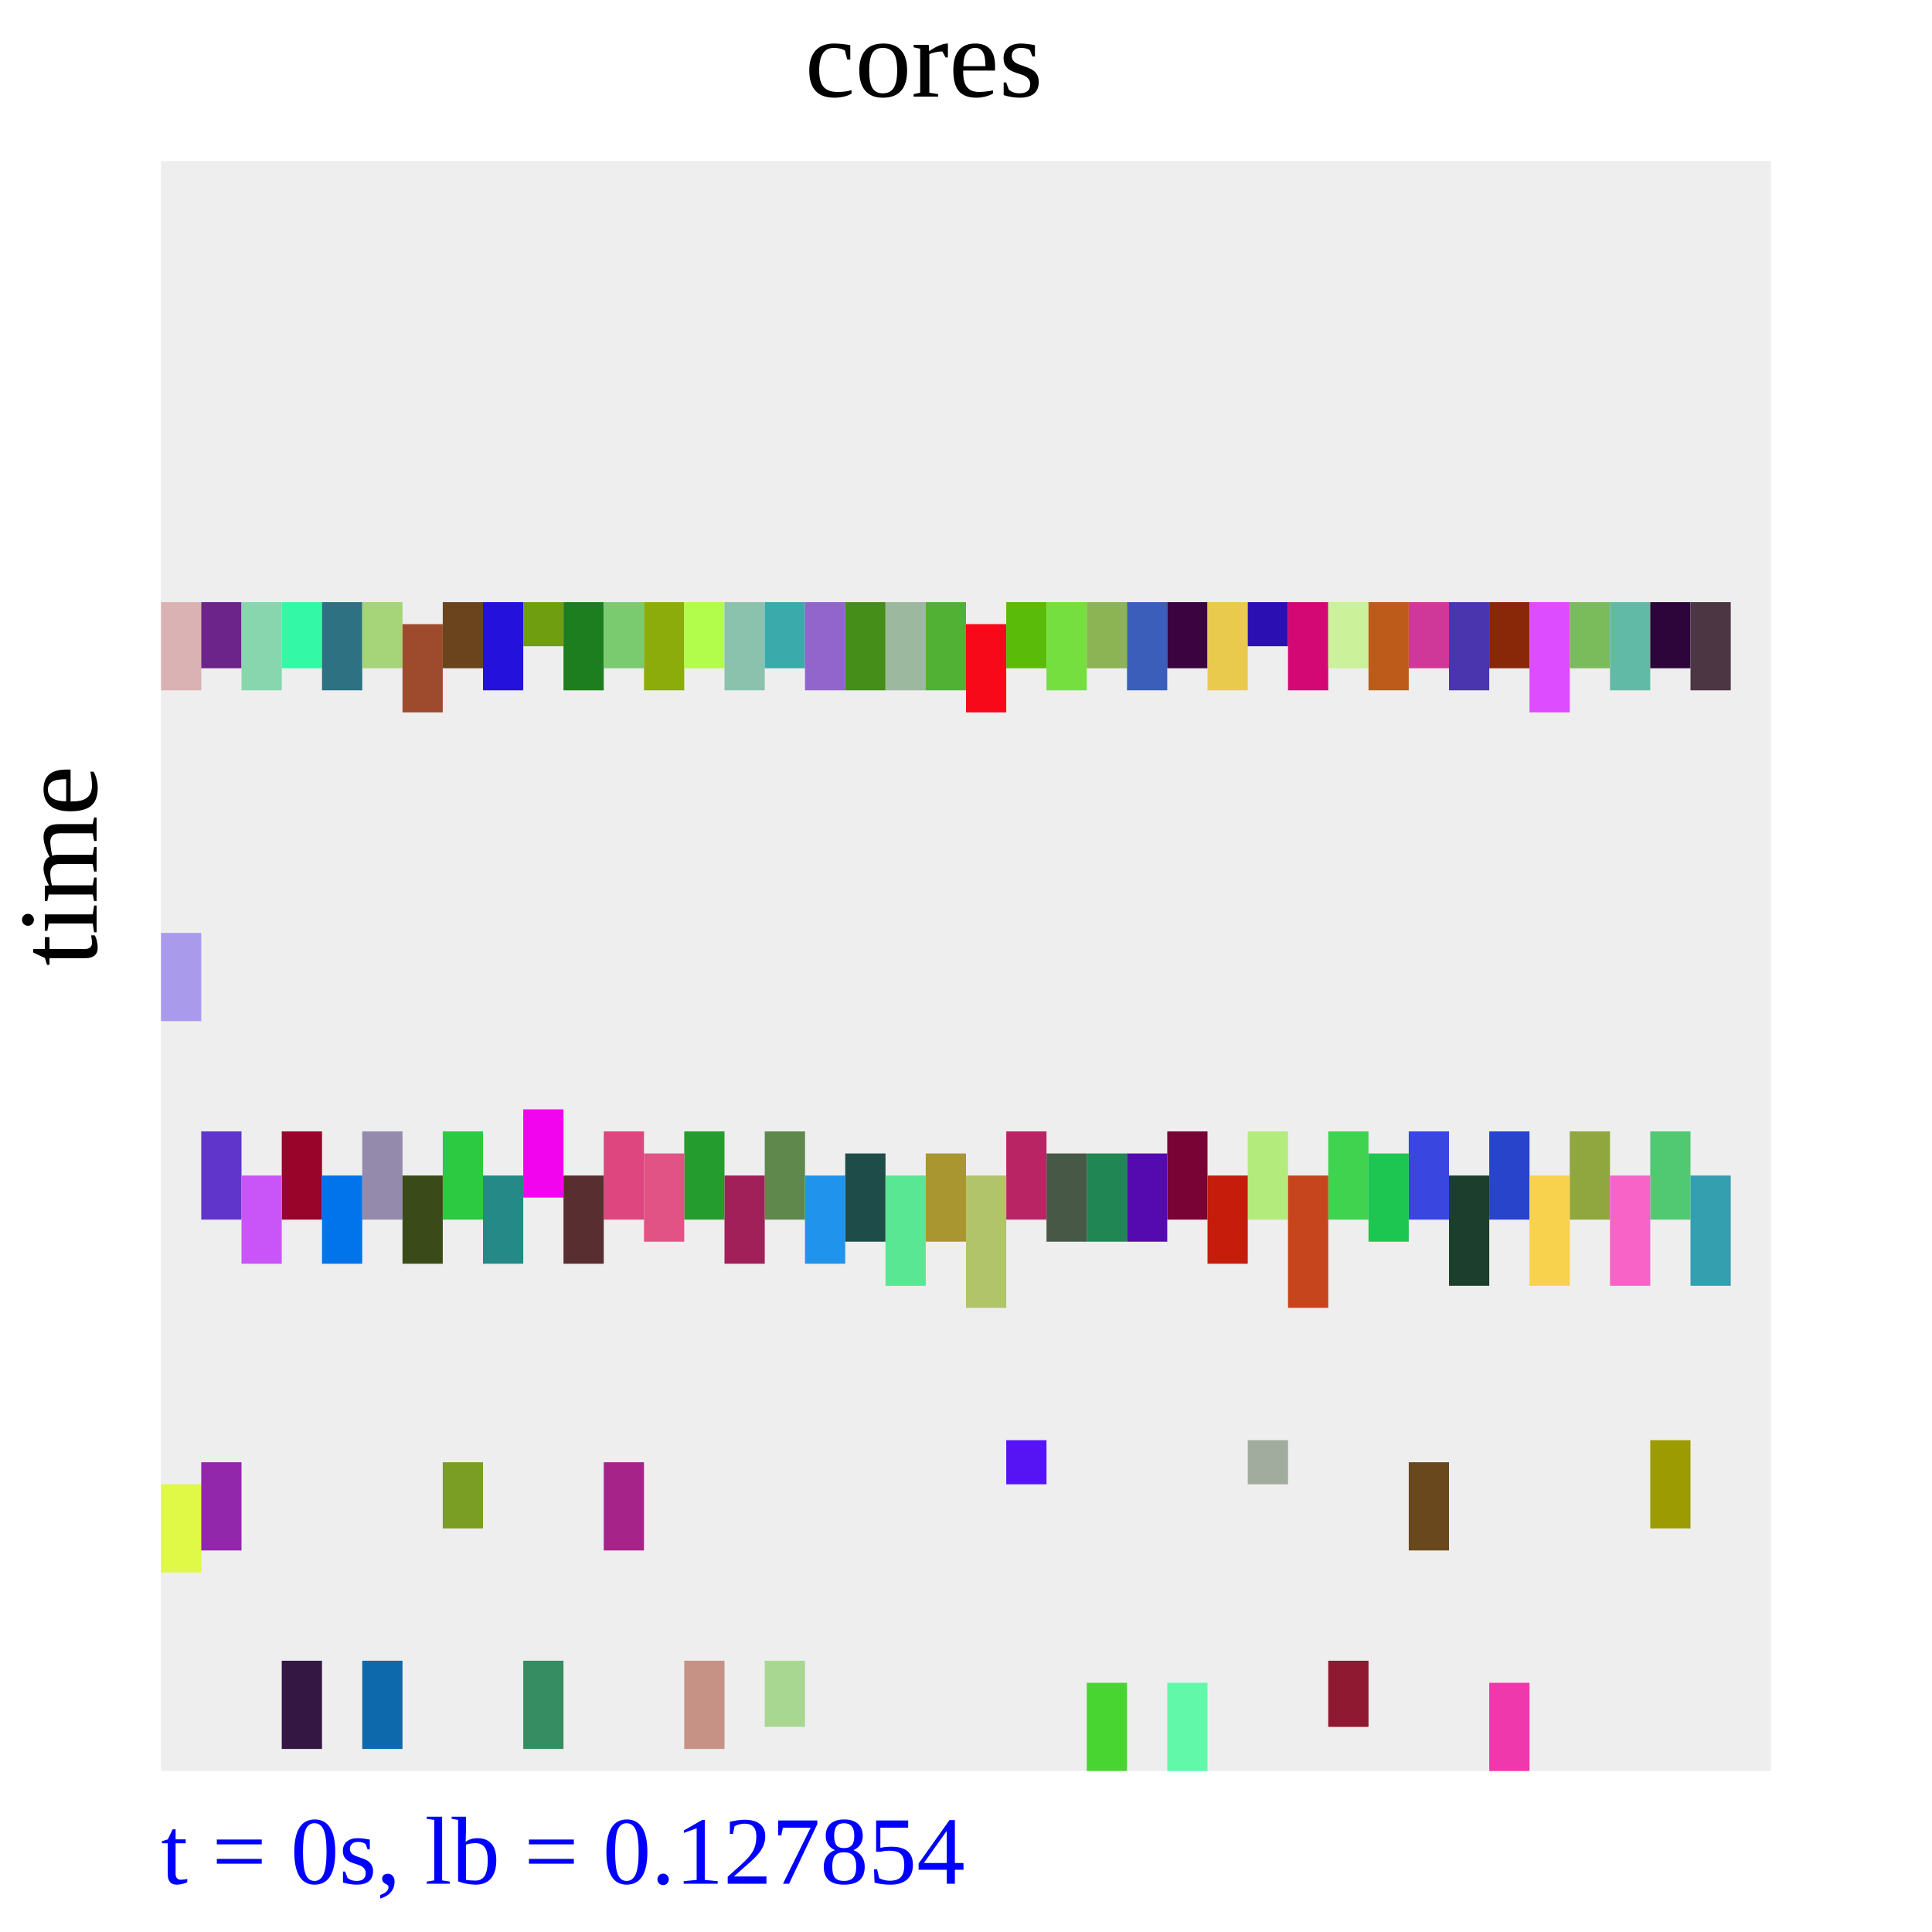
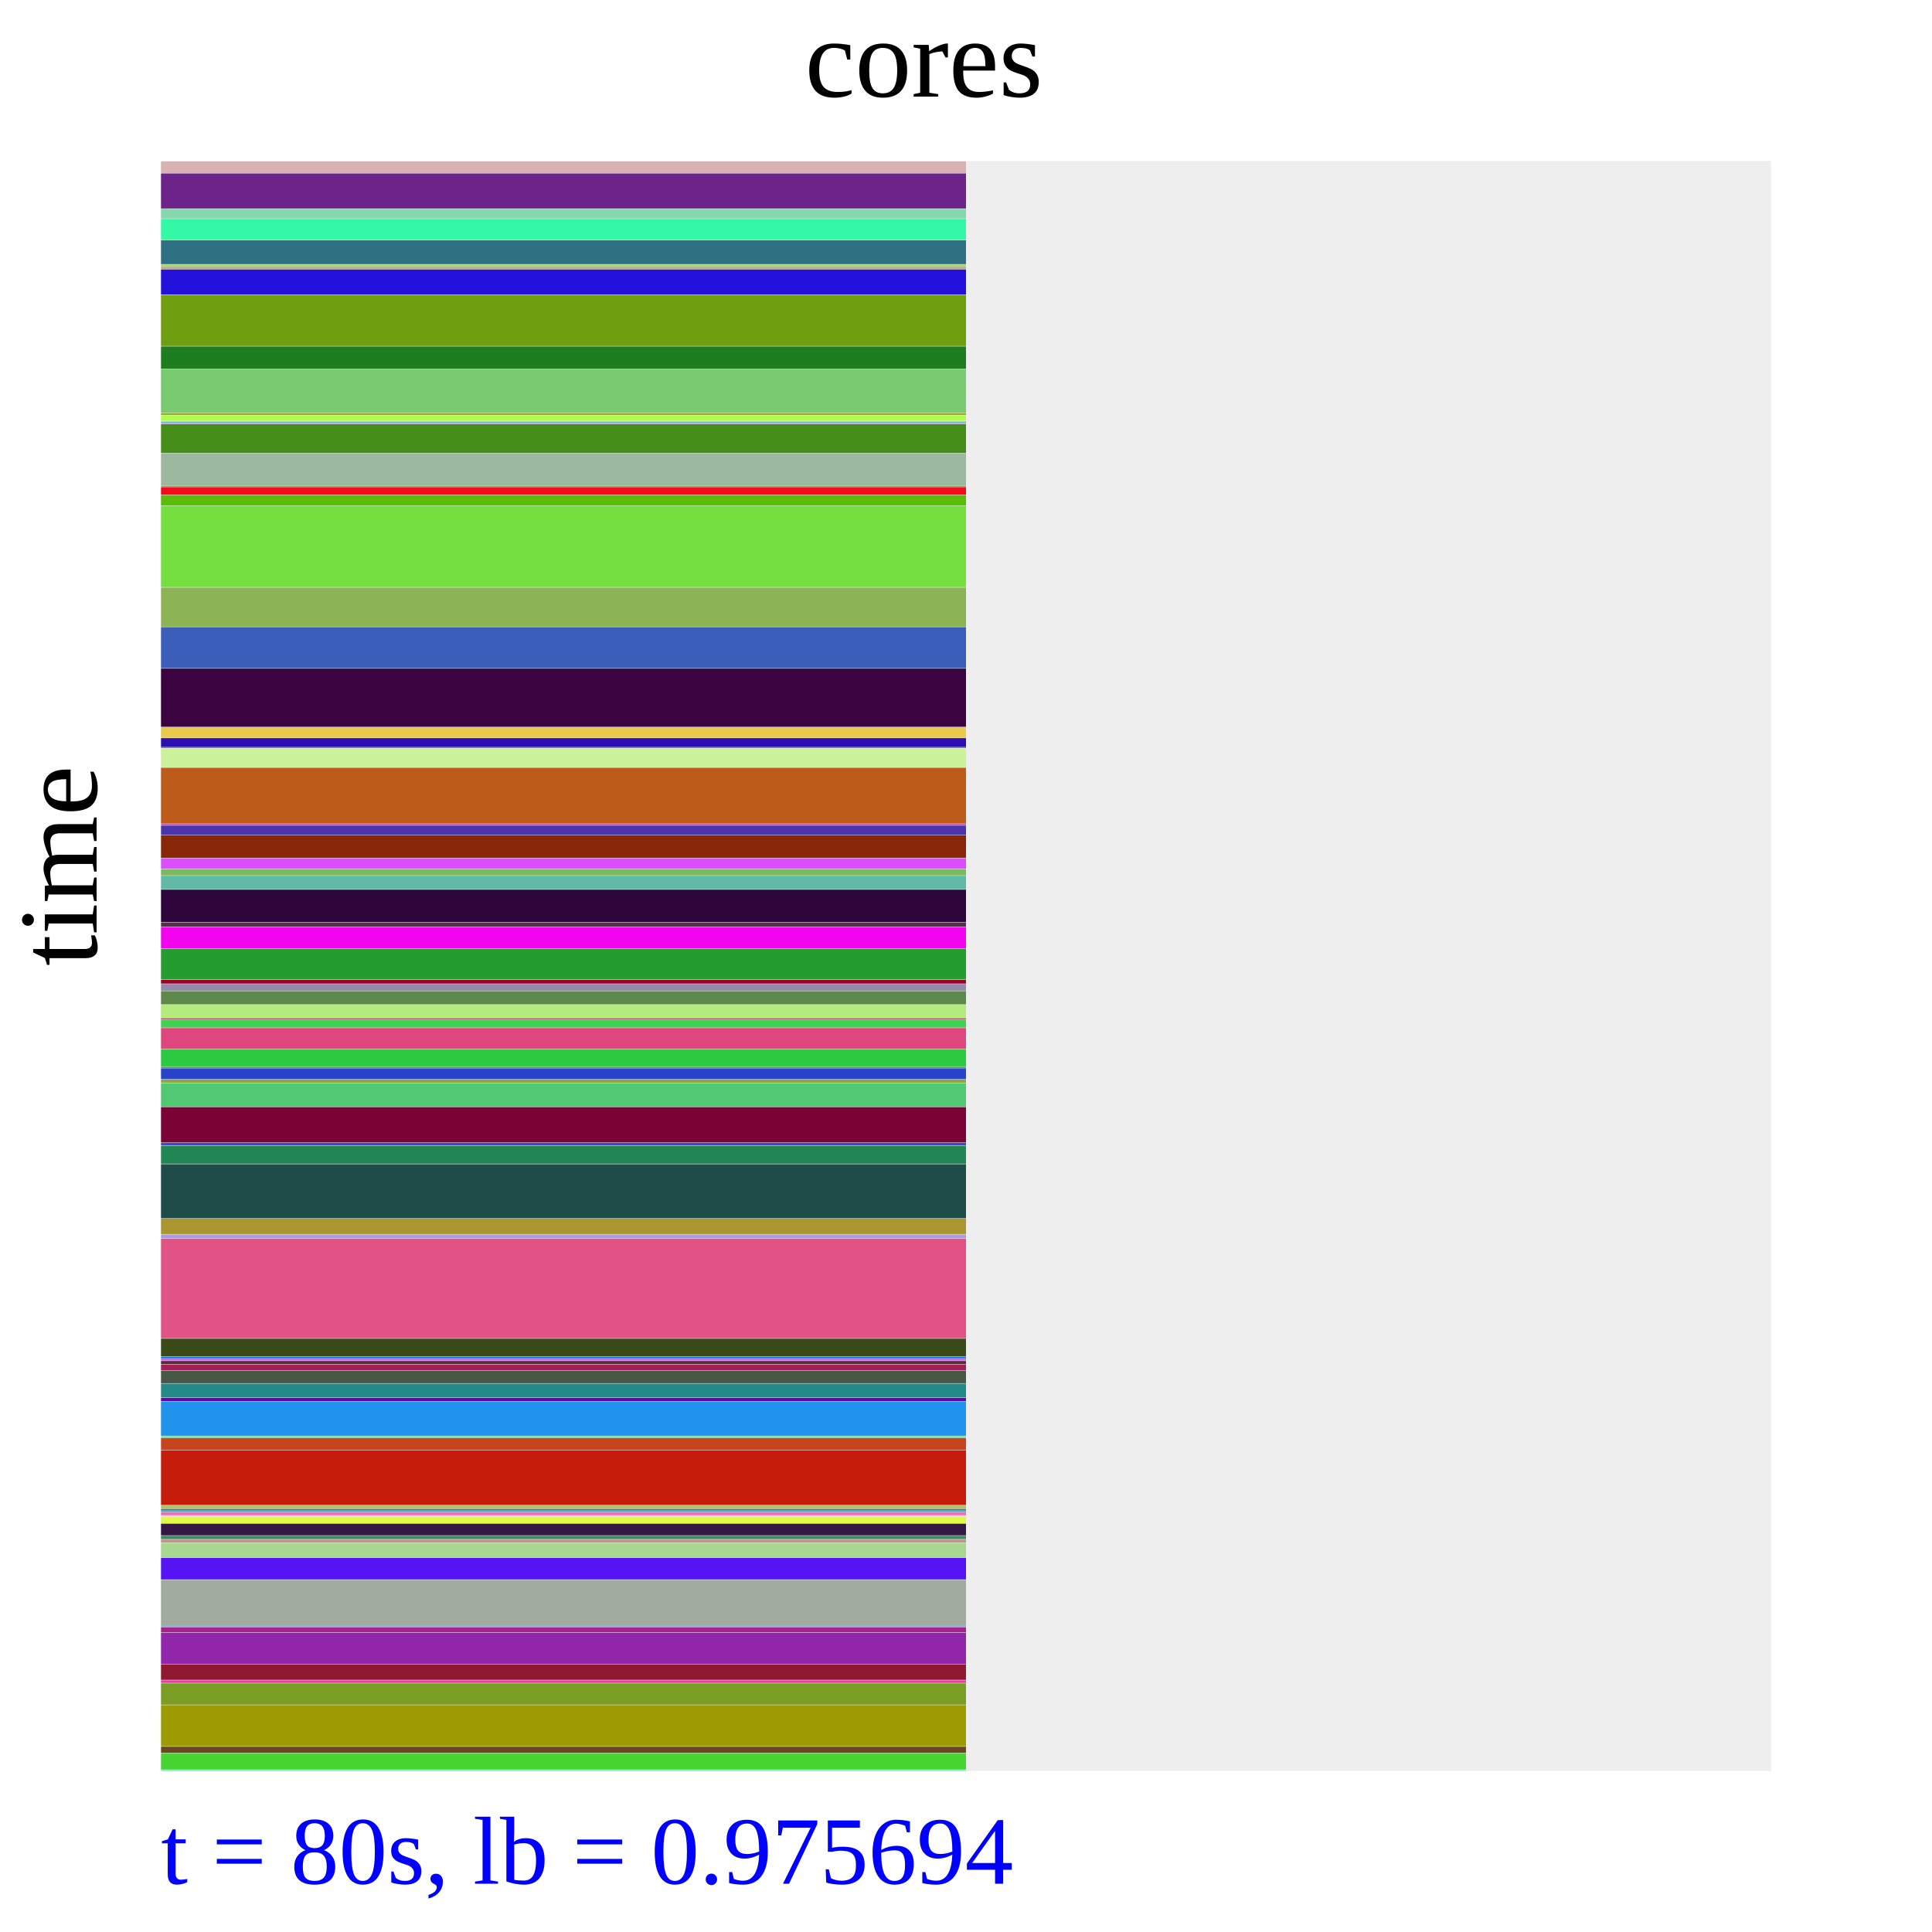
<svg xmlns="http://www.w3.org/2000/svg" x="0" y="0" width="600" height="600">
  <rect x="0%" y="0%" height="100%" width="100%" style="fill: #ffffff" />
  <svg x="0" y="0">
    <text fill="dark" font-size="35" transform="translate(250, 30)">cores</text>
  </svg>
  <svg x="0" y="0">
    <text fill="dark" font-size="35" transform="translate(30, 300) rotate(270)">time</text>
  </svg>
  <svg x="50" y="550">
-     <text fill="blue" font-size="30" transform="translate(0, 35)">t = 0s, lb = 0.127854</text>
+     <text fill="blue" font-size="30" transform="translate(0, 35)">t = 80s, lb = 0.975694</text>
  </svg>
  <svg x="50" y="50" width="500" height="500">
    <rect x="0%" y="0%" height="100%" width="100%" style="fill: #eeeeee" />
-     <rect x="0" y="136.986" height="27.397" width="12.5" style="fill: #dab2b3" />
-     <rect x="12.5" y="136.986" height="20.548" width="12.5" style="fill: #6c248b" />
-     <rect x="25" y="136.986" height="27.397" width="12.5" style="fill: #87d6ae" />
-     <rect x="37.5" y="136.986" height="20.548" width="12.5" style="fill: #33f9a6" />
-     <rect x="50" y="136.986" height="27.397" width="12.5" style="fill: #2d7183" />
-     <rect x="62.5" y="136.986" height="20.548" width="12.5" style="fill: #a5d578" />
-     <rect x="75" y="143.836" height="27.397" width="12.5" style="fill: #9e4b2d" />
-     <rect x="87.5" y="136.986" height="20.548" width="12.5" style="fill: #6b441e" />
-     <rect x="100" y="136.986" height="27.397" width="12.5" style="fill: #2411dc" />
-     <rect x="112.5" y="136.986" height="13.699" width="12.5" style="fill: #709e11" />
-     <rect x="125" y="136.986" height="27.397" width="12.5" style="fill: #1c7e1e" />
-     <rect x="137.5" y="136.986" height="20.548" width="12.5" style="fill: #7acb6f" />
-     <rect x="150" y="136.986" height="27.397" width="12.5" style="fill: #8cac0b" />
-     <rect x="162.5" y="136.986" height="20.548" width="12.5" style="fill: #b2fc4c" />
-     <rect x="175" y="136.986" height="27.397" width="12.5" style="fill: #8bc2ae" />
-     <rect x="187.5" y="136.986" height="20.548" width="12.5" style="fill: #3baaab" />
-     <rect x="200" y="136.986" height="27.397" width="12.5" style="fill: #9165cc" />
-     <rect x="212.5" y="136.986" height="27.397" width="12.5" style="fill: #458e19" />
-     <rect x="225" y="136.986" height="27.397" width="12.5" style="fill: #9cb89f" />
-     <rect x="237.5" y="136.986" height="27.397" width="12.5" style="fill: #51b135" />
-     <rect x="250" y="143.836" height="27.397" width="12.5" style="fill: #f7091a" />
-     <rect x="262.5" y="136.986" height="20.548" width="12.5" style="fill: #5abb08" />
-     <rect x="275" y="136.986" height="27.397" width="12.5" style="fill: #74df3e" />
-     <rect x="287.5" y="136.986" height="20.548" width="12.5" style="fill: #8cb454" />
-     <rect x="300" y="136.986" height="27.397" width="12.5" style="fill: #3a5eb9" />
-     <rect x="312.5" y="136.986" height="20.548" width="12.5" style="fill: #3b0441" />
-     <rect x="325" y="136.986" height="27.397" width="12.5" style="fill: #e9ca4c" />
-     <rect x="337.5" y="136.986" height="13.699" width="12.5" style="fill: #2b0fb3" />
-     <rect x="350" y="136.986" height="27.397" width="12.5" style="fill: #d30875" />
-     <rect x="362.5" y="136.986" height="20.548" width="12.5" style="fill: #cbf29a" />
-     <rect x="375" y="136.986" height="27.397" width="12.5" style="fill: #bd5b1a" />
-     <rect x="387.5" y="136.986" height="20.548" width="12.5" style="fill: #cf3898" />
-     <rect x="400" y="136.986" height="27.397" width="12.5" style="fill: #4b35ae" />
-     <rect x="412.5" y="136.986" height="20.548" width="12.5" style="fill: #882809" />
-     <rect x="425" y="136.986" height="34.247" width="12.5" style="fill: #dd4cfe" />
-     <rect x="437.5" y="136.986" height="20.548" width="12.5" style="fill: #7abc5c" />
-     <rect x="450" y="136.986" height="27.397" width="12.5" style="fill: #61baa5" />
-     <rect x="462.5" y="136.986" height="20.548" width="12.5" style="fill: #2e053b" />
-     <rect x="475" y="136.986" height="27.397" width="12.5" style="fill: #4c3643" />
-     <rect x="112.5" y="294.521" height="27.397" width="12.5" style="fill: #f204ef" />
-     <rect x="162.5" y="301.37" height="27.397" width="12.5" style="fill: #259d2e" />
-     <rect x="37.5" y="301.37" height="27.397" width="12.5" style="fill: #98042a" />
-     <rect x="62.5" y="301.37" height="27.397" width="12.5" style="fill: #948aac" />
-     <rect x="187.5" y="301.37" height="27.397" width="12.5" style="fill: #5e884c" />
-     <rect x="337.5" y="301.37" height="27.397" width="12.5" style="fill: #b3ec7d" />
-     <rect x="262.5" y="301.37" height="27.397" width="12.5" style="fill: #b92564" />
-     <rect x="362.5" y="301.37" height="27.397" width="12.5" style="fill: #3fd34f" />
-     <rect x="137.5" y="301.37" height="27.397" width="12.5" style="fill: #dd467e" />
-     <rect x="87.5" y="301.37" height="27.397" width="12.5" style="fill: #2cca40" />
-     <rect x="12.5" y="301.37" height="27.397" width="12.5" style="fill: #6035cb" />
-     <rect x="412.5" y="301.37" height="27.397" width="12.5" style="fill: #2744cb" />
-     <rect x="437.5" y="301.37" height="27.397" width="12.5" style="fill: #90a63e" />
-     <rect x="462.5" y="301.37" height="27.397" width="12.5" style="fill: #51c973" />
-     <rect x="312.5" y="301.37" height="27.397" width="12.5" style="fill: #790334" />
-     <rect x="387.5" y="301.37" height="27.397" width="12.5" style="fill: #3947e0" />
-     <rect x="287.5" y="308.219" height="27.397" width="12.5" style="fill: #208654" />
-     <rect x="212.5" y="308.219" height="27.397" width="12.5" style="fill: #1e4c48" />
-     <rect x="237.5" y="308.219" height="27.397" width="12.5" style="fill: #a99630" />
-     <rect x="0" y="239.726" height="27.397" width="12.5" style="fill: #aa9aec" />
-     <rect x="150" y="308.219" height="27.397" width="12.5" style="fill: #e15384" />
-     <rect x="75" y="315.068" height="27.397" width="12.5" style="fill: #3a4b19" />
-     <rect x="50" y="315.068" height="27.397" width="12.5" style="fill: #0274eb" />
-     <rect x="25" y="315.068" height="27.397" width="12.5" style="fill: #c955f8" />
-     <rect x="125" y="315.068" height="27.397" width="12.5" style="fill: #592e30" />
-     <rect x="175" y="315.068" height="27.397" width="12.5" style="fill: #a2205a" />
-     <rect x="275" y="308.219" height="27.397" width="12.5" style="fill: #485846" />
-     <rect x="100" y="315.068" height="27.397" width="12.5" style="fill: #248987" />
-     <rect x="300" y="308.219" height="27.397" width="12.5" style="fill: #550aaf" />
-     <rect x="200" y="315.068" height="27.397" width="12.5" style="fill: #2094ec" />
-     <rect x="225" y="315.068" height="34.247" width="12.5" style="fill: #59e793" />
-     <rect x="375" y="308.219" height="27.397" width="12.5" style="fill: #1dc650" />
-     <rect x="350" y="315.068" height="41.096" width="12.5" style="fill: #c7451c" />
-     <rect x="325" y="315.068" height="27.397" width="12.5" style="fill: #c61c0c" />
-     <rect x="250" y="315.068" height="41.096" width="12.5" style="fill: #b2c46a" />
-     <rect x="400" y="315.068" height="34.247" width="12.5" style="fill: #1b3f2c" />
-     <rect x="475" y="315.068" height="34.247" width="12.5" style="fill: #349faf" />
-     <rect x="450" y="315.068" height="34.247" width="12.5" style="fill: #f763c7" />
-     <rect x="425" y="315.068" height="34.247" width="12.5" style="fill: #f8d14d" />
-     <rect x="0" y="410.959" height="27.397" width="12.5" style="fill: #dff946" />
-     <rect x="37.5" y="465.753" height="27.397" width="12.5" style="fill: #351744" />
-     <rect x="112.5" y="465.753" height="27.397" width="12.5" style="fill: #378d62" />
-     <rect x="162.5" y="465.753" height="27.397" width="12.5" style="fill: #c59285" />
-     <rect x="187.5" y="465.753" height="20.548" width="12.5" style="fill: #a8d791" />
-     <rect x="262.5" y="397.26" height="13.699" width="12.5" style="fill: #5614f5" />
-     <rect x="337.5" y="397.26" height="13.699" width="12.5" style="fill: #a2ac9e" />
-     <rect x="62.5" y="465.753" height="27.397" width="12.5" style="fill: #0d68ac" />
-     <rect x="137.5" y="404.11" height="27.397" width="12.5" style="fill: #a6248a" />
-     <rect x="12.5" y="404.11" height="27.397" width="12.5" style="fill: #9227ab" />
-     <rect x="362.5" y="465.753" height="20.548" width="12.5" style="fill: #8f1930" />
-     <rect x="412.5" y="472.603" height="27.397" width="12.5" style="fill: #ee38ac" />
-     <rect x="87.5" y="404.11" height="20.548" width="12.5" style="fill: #7a9d23" />
-     <rect x="462.5" y="397.26" height="27.397" width="12.5" style="fill: #9c9b02" />
-     <rect x="387.5" y="404.11" height="27.397" width="12.5" style="fill: #6a481e" />
-     <rect x="287.5" y="472.603" height="27.397" width="12.5" style="fill: #49d531" />
-     <rect x="312.5" y="472.603" height="27.397" width="12.5" style="fill: #61f9a9" />
+     <rect x="0" y="0.124" height="3.621" width="250" style="fill: #dab2b3" />
+     <rect x="0" y="3.874" height="10.874" width="250" style="fill: #6c248b" />
+     <rect x="0" y="14.872" height="2.997" width="250" style="fill: #87d6ae" />
+     <rect x="0" y="17.998" height="6.506" width="250" style="fill: #33f9a6" />
+     <rect x="0" y="24.627" height="7.402" width="250" style="fill: #2d7183" />
+     <rect x="0" y="32.159" height="0.89" width="250" style="fill: #a5d578" />
+     <rect x="0" y="33.172" height="0.161" width="250" style="fill: #9e4b2d" />
+     <rect x="0" y="33.456" height="0.142" width="250" style="fill: #6b441e" />
+     <rect x="0" y="33.728" height="7.748" width="250" style="fill: #2411dc" />
+     <rect x="0" y="41.606" height="15.86" width="250" style="fill: #709e11" />
+     <rect x="0" y="57.596" height="6.945" width="250" style="fill: #1c7e1e" />
+     <rect x="0" y="64.67" height="13.525" width="250" style="fill: #7acb6f" />
+     <rect x="0" y="78.319" height="0.531" width="250" style="fill: #8cac0b" />
+     <rect x="0" y="78.98" height="1.705" width="250" style="fill: #b2fc4c" />
+     <rect x="0" y="80.815" height="0.167" width="250" style="fill: #8bc2ae" />
+     <rect x="0" y="81.111" height="0.229" width="250" style="fill: #3baaab" />
+     <rect x="0" y="81.463" height="0.167" width="250" style="fill: #9165cc" />
+     <rect x="0" y="81.76" height="8.922" width="250" style="fill: #458e19" />
+     <rect x="0" y="90.811" height="9.904" width="250" style="fill: #9cb89f" />
+     <rect x="0" y="100.845" height="0.321" width="250" style="fill: #51b135" />
+     <rect x="0" y="101.296" height="2.354" width="250" style="fill: #f7091a" />
+     <rect x="0" y="103.774" height="3.2" width="250" style="fill: #5abb08" />
+     <rect x="0" y="107.104" height="25.239" width="250" style="fill: #74df3e" />
+     <rect x="0" y="132.473" height="12.147" width="250" style="fill: #8cb454" />
+     <rect x="0" y="144.75" height="12.752" width="250" style="fill: #3a5eb9" />
+     <rect x="0" y="157.632" height="18.084" width="250" style="fill: #3b0441" />
+     <rect x="0" y="175.84" height="3.262" width="250" style="fill: #e9ca4c" />
+     <rect x="0" y="179.232" height="2.774" width="250" style="fill: #2b0fb3" />
+     <rect x="0" y="182.136" height="0.161" width="250" style="fill: #d30875" />
+     <rect x="0" y="182.426" height="5.87" width="250" style="fill: #cbf29a" />
+     <rect x="0" y="188.425" height="17.343" width="250" style="fill: #bd5b1a" />
+     <rect x="0" y="205.892" height="0.365" width="250" style="fill: #cf3898" />
+     <rect x="0" y="206.386" height="2.922" width="250" style="fill: #4b35ae" />
+     <rect x="0" y="209.432" height="6.994" width="250" style="fill: #882809" />
+     <rect x="0" y="216.556" height="3.25" width="250" style="fill: #dd4cfe" />
+     <rect x="0" y="219.935" height="1.922" width="250" style="fill: #7abc5c" />
+     <rect x="0" y="221.987" height="4.177" width="250" style="fill: #61baa5" />
+     <rect x="0" y="226.287" height="10.096" width="250" style="fill: #2e053b" />
+     <rect x="0" y="236.512" height="1.273" width="250" style="fill: #4c3643" />
+     <rect x="0" y="237.909" height="6.605" width="250" style="fill: #f204ef" />
+     <rect x="0" y="244.643" height="9.546" width="250" style="fill: #259d2e" />
+     <rect x="0" y="254.313" height="1.137" width="250" style="fill: #98042a" />
+     <rect x="0" y="255.573" height="2.095" width="250" style="fill: #948aac" />
+     <rect x="0" y="257.797" height="4.109" width="250" style="fill: #5e884c" />
+     <rect x="0" y="262.036" height="4.078" width="250" style="fill: #b3ec7d" />
+     <rect x="0" y="266.243" height="0.29" width="250" style="fill: #b92564" />
+     <rect x="0" y="266.663" height="2.478" width="250" style="fill: #3fd34f" />
+     <rect x="0" y="269.271" height="6.438" width="250" style="fill: #dd467e" />
+     <rect x="0" y="275.838" height="5.499" width="250" style="fill: #2cca40" />
+     <rect x="0" y="281.467" height="0.179" width="250" style="fill: #6035cb" />
+     <rect x="0" y="281.77" height="3.373" width="250" style="fill: #2744cb" />
+     <rect x="0" y="285.273" height="1.032" width="250" style="fill: #90a63e" />
+     <rect x="0" y="286.435" height="7.272" width="250" style="fill: #51c973" />
+     <rect x="0" y="293.83" height="10.985" width="250" style="fill: #790334" />
+     <rect x="0" y="304.945" height="0.741" width="250" style="fill: #3947e0" />
+     <rect x="0" y="305.816" height="5.598" width="250" style="fill: #208654" />
+     <rect x="0" y="311.544" height="16.787" width="250" style="fill: #1e4c48" />
+     <rect x="0" y="328.454" height="4.813" width="250" style="fill: #a99630" />
+     <rect x="0" y="333.397" height="1.143" width="250" style="fill: #aa9aec" />
+     <rect x="0" y="334.67" height="30.936" width="250" style="fill: #e15384" />
+     <rect x="0" y="365.729" height="5.486" width="250" style="fill: #3a4b19" />
+     <rect x="0" y="371.345" height="0.531" width="250" style="fill: #0274eb" />
+     <rect x="0" y="372.007" height="0.544" width="250" style="fill: #c955f8" />
+     <rect x="0" y="372.674" height="0.995" width="250" style="fill: #592e30" />
+     <rect x="0" y="373.798" height="1.835" width="250" style="fill: #a2205a" />
+     <rect x="0" y="375.763" height="3.824" width="250" style="fill: #485846" />
+     <rect x="0" y="379.717" height="4.269" width="250" style="fill: #248987" />
+     <rect x="0" y="384.116" height="1.075" width="250" style="fill: #550aaf" />
+     <rect x="0" y="385.315" height="10.578" width="250" style="fill: #2094ec" />
+     <rect x="0" y="396.022" height="0.148" width="250" style="fill: #59e793" />
+     <rect x="0" y="396.294" height="0.185" width="250" style="fill: #1dc650" />
+     <rect x="0" y="396.609" height="3.67" width="250" style="fill: #c7451c" />
+     <rect x="0" y="400.403" height="16.991" width="250" style="fill: #c61c0c" />
+     <rect x="0" y="417.523" height="1.007" width="250" style="fill: #b2c46a" />
+     <rect x="0" y="418.66" height="0.229" width="250" style="fill: #1b3f2c" />
+     <rect x="0" y="419.019" height="0.5" width="250" style="fill: #349faf" />
+     <rect x="0" y="419.643" height="0.914" width="250" style="fill: #f763c7" />
+     <rect x="0" y="420.681" height="0.229" width="250" style="fill: #f8d14d" />
+     <rect x="0" y="421.039" height="2.039" width="250" style="fill: #dff946" />
+     <rect x="0" y="423.201" height="3.614" width="250" style="fill: #351744" />
+     <rect x="0" y="426.946" height="1.044" width="250" style="fill: #378d62" />
+     <rect x="0" y="428.12" height="0.921" width="250" style="fill: #c59285" />
+     <rect x="0" y="429.17" height="4.504" width="250" style="fill: #a8d791" />
+     <rect x="0" y="433.804" height="6.716" width="250" style="fill: #5614f5" />
+     <rect x="0" y="440.649" height="14.303" width="250" style="fill: #a2ac9e" />
+     <rect x="0" y="455.082" height="0.198" width="250" style="fill: #0d68ac" />
+     <rect x="0" y="455.404" height="1.508" width="250" style="fill: #a6248a" />
+     <rect x="0" y="457.041" height="9.682" width="250" style="fill: #9227ab" />
+     <rect x="0" y="466.846" height="4.856" width="250" style="fill: #8f1930" />
+     <rect x="0" y="471.838" height="0.809" width="250" style="fill: #ee38ac" />
+     <rect x="0" y="472.771" height="6.642" width="250" style="fill: #7a9d23" />
+     <rect x="0" y="479.543" height="12.777" width="250" style="fill: #9c9b02" />
+     <rect x="0" y="492.45" height="1.897" width="250" style="fill: #6a481e" />
+     <rect x="0" y="494.47" height="5.085" width="250" style="fill: #49d531" />
+     <rect x="0" y="499.685" height="0.309" width="250" style="fill: #61f9a9" />
  </svg>
</svg>
